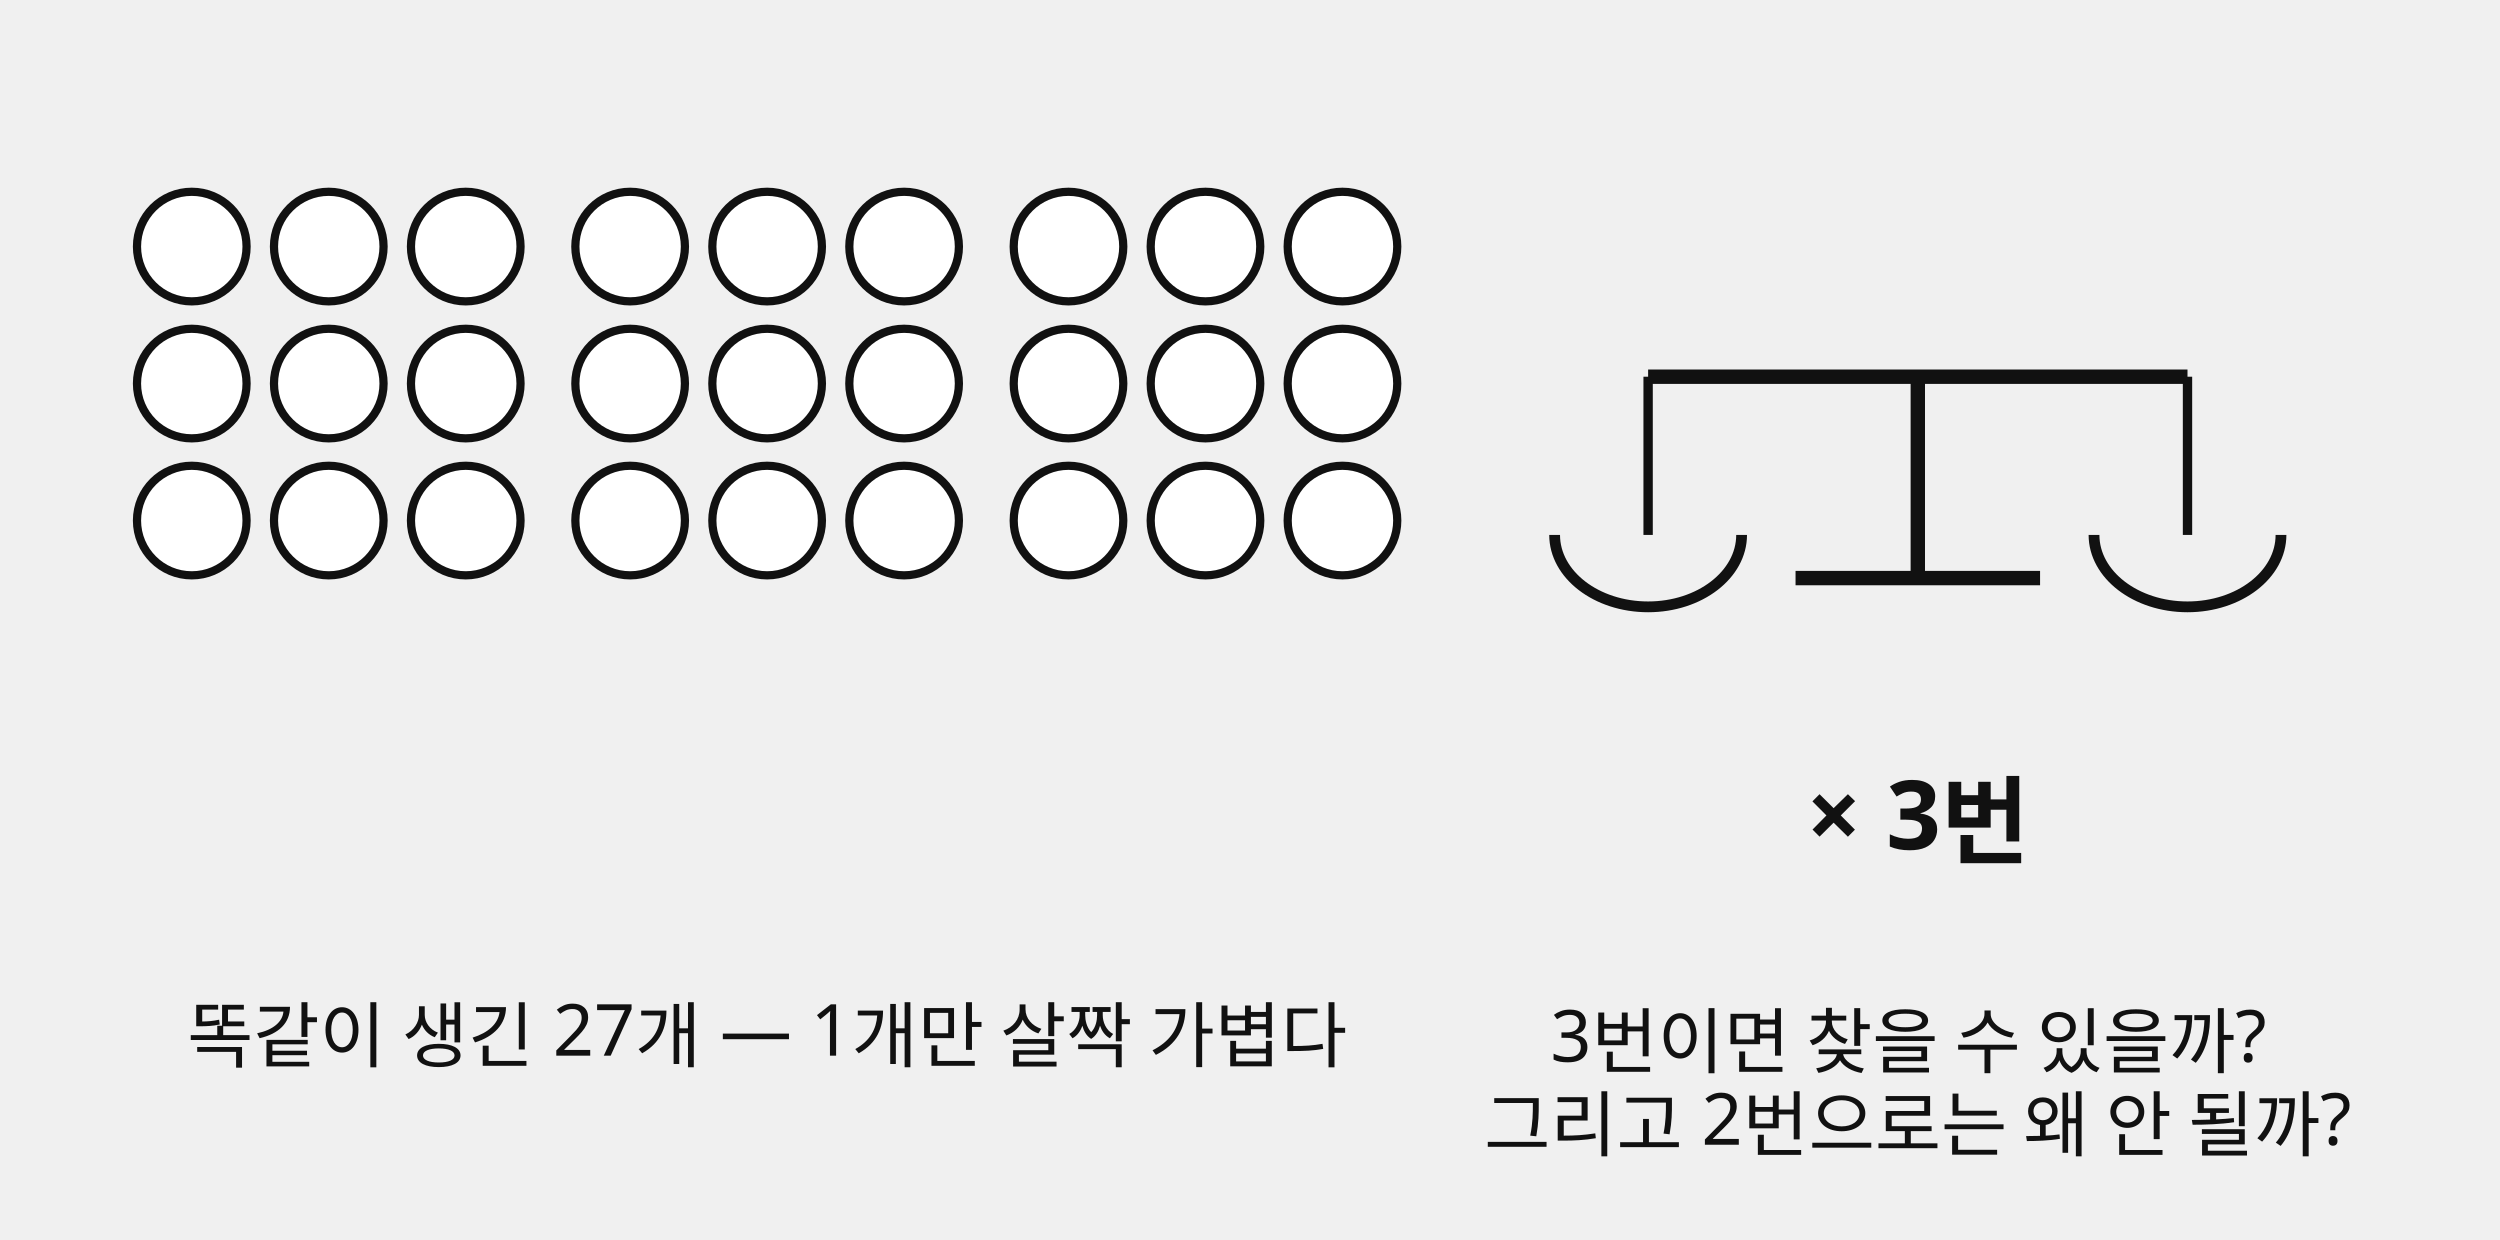
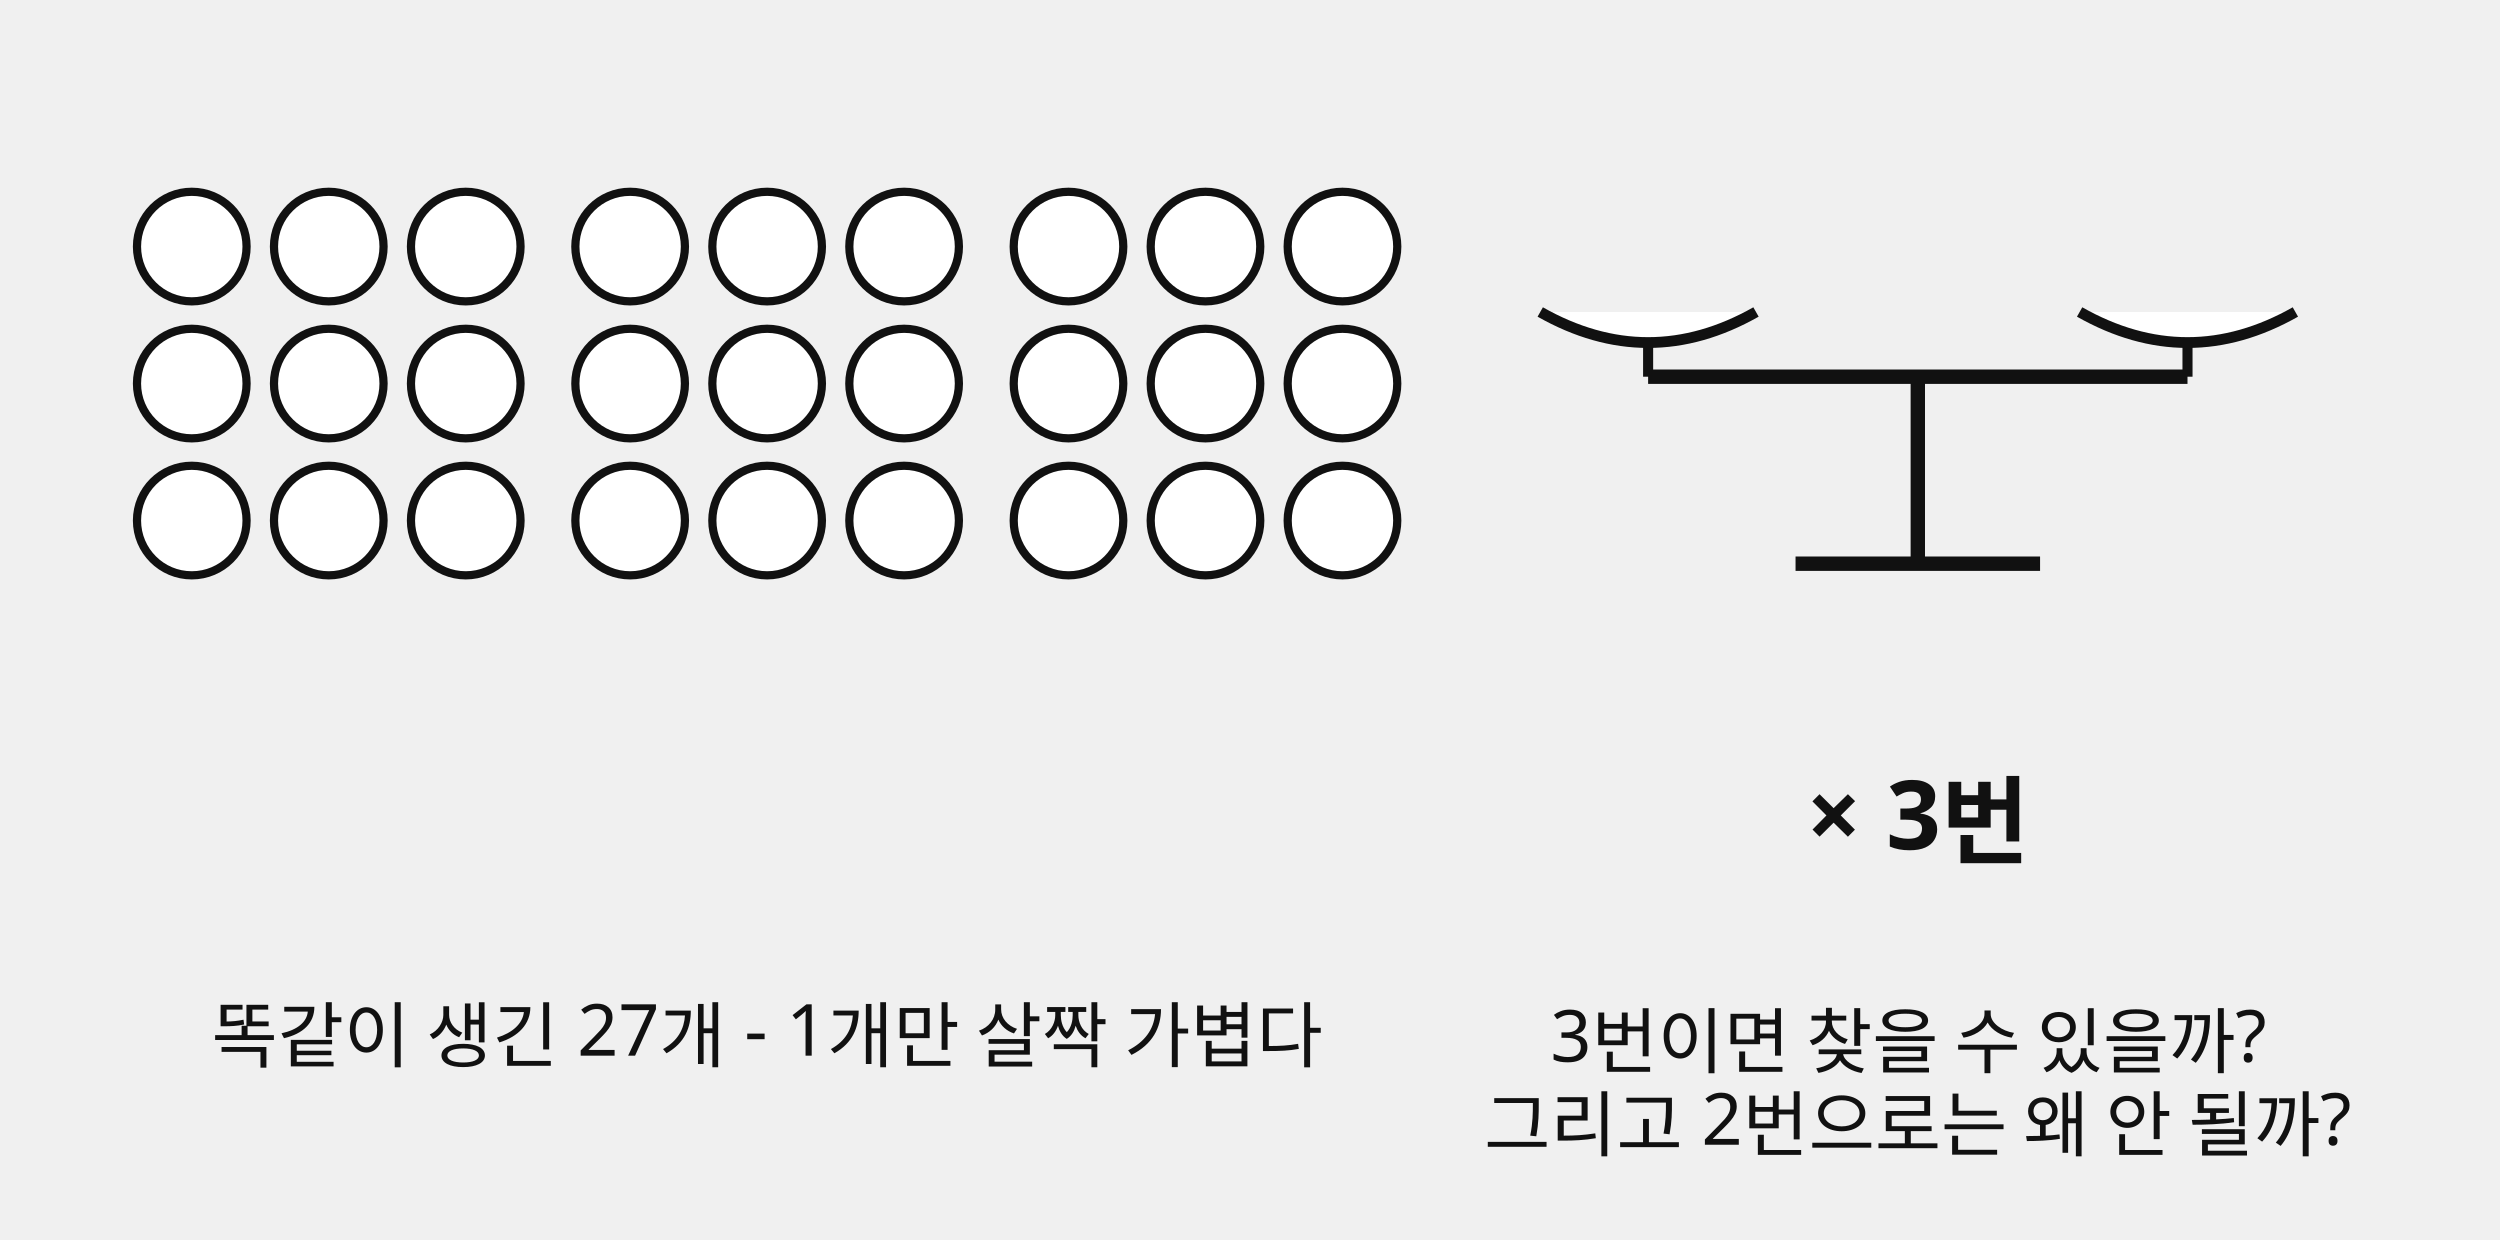
<svg xmlns="http://www.w3.org/2000/svg" viewBox="0 0 730 362" width="730" height="362">
  <circle cx="56" cy="72" r="16" fill="#ffffff" stroke="#111111" stroke-width="2.4" />
  <circle cx="96" cy="72" r="16" fill="#ffffff" stroke="#111111" stroke-width="2.4" />
  <circle cx="136" cy="72" r="16" fill="#ffffff" stroke="#111111" stroke-width="2.4" />
  <circle cx="56" cy="112" r="16" fill="#ffffff" stroke="#111111" stroke-width="2.4" />
  <circle cx="96" cy="112" r="16" fill="#ffffff" stroke="#111111" stroke-width="2.4" />
  <circle cx="136" cy="112" r="16" fill="#ffffff" stroke="#111111" stroke-width="2.4" />
  <circle cx="56" cy="152" r="16" fill="#ffffff" stroke="#111111" stroke-width="2.4" />
  <circle cx="96" cy="152" r="16" fill="#ffffff" stroke="#111111" stroke-width="2.4" />
  <circle cx="136" cy="152" r="16" fill="#ffffff" stroke="#111111" stroke-width="2.4" />
  <circle cx="184" cy="72" r="16" fill="#ffffff" stroke="#111111" stroke-width="2.4" />
  <circle cx="224" cy="72" r="16" fill="#ffffff" stroke="#111111" stroke-width="2.4" />
  <circle cx="264" cy="72" r="16" fill="#ffffff" stroke="#111111" stroke-width="2.4" />
  <circle cx="184" cy="112" r="16" fill="#ffffff" stroke="#111111" stroke-width="2.4" />
  <circle cx="224" cy="112" r="16" fill="#ffffff" stroke="#111111" stroke-width="2.4" />
  <circle cx="264" cy="112" r="16" fill="#ffffff" stroke="#111111" stroke-width="2.4" />
  <circle cx="184" cy="152" r="16" fill="#ffffff" stroke="#111111" stroke-width="2.4" />
  <circle cx="224" cy="152" r="16" fill="#ffffff" stroke="#111111" stroke-width="2.4" />
  <circle cx="264" cy="152" r="16" fill="#ffffff" stroke="#111111" stroke-width="2.4" />
  <circle cx="312" cy="72" r="16" fill="#ffffff" stroke="#111111" stroke-width="2.4" />
  <circle cx="352" cy="72" r="16" fill="#ffffff" stroke="#111111" stroke-width="2.4" />
  <circle cx="392" cy="72" r="16" fill="#ffffff" stroke="#111111" stroke-width="2.4" />
  <circle cx="312" cy="112" r="16" fill="#ffffff" stroke="#111111" stroke-width="2.4" />
  <circle cx="352" cy="112" r="16" fill="#ffffff" stroke="#111111" stroke-width="2.4" />
  <circle cx="392" cy="112" r="16" fill="#ffffff" stroke="#111111" stroke-width="2.4" />
  <circle cx="312" cy="152" r="16" fill="#ffffff" stroke="#111111" stroke-width="2.4" />
  <circle cx="352" cy="152" r="16" fill="#ffffff" stroke="#111111" stroke-width="2.4" />
  <circle cx="392" cy="152" r="16" fill="#ffffff" stroke="#111111" stroke-width="2.4" />
  <text x="224" y="310" text-anchor="middle" font-family="Pretendard, 'NanumSquareRound', sans-serif" font-size="21" fill="#111111">
-     <tspan x="224" dy="0">똑같이 생긴 27개 — 1개만 살짝 가볍다</tspan>
+     <tspan x="224" dy="0">똑같이 생긴 27개 - 1개만 살짝 가볍다</tspan>
  </text>
-   <line x1="560" y1="110" x2="560" y2="168.8" stroke="#111111" stroke-width="4.2" />
-   <line x1="524.3" y1="168.8" x2="595.7" y2="168.8" stroke="#111111" stroke-width="4.2" />
+   <line x1="560" y1="110" x2="560" y2="164.6" stroke="#111111" stroke-width="4.2" />
+   <line x1="524.3" y1="164.6" x2="595.7" y2="164.6" stroke="#111111" stroke-width="4.2" />
  <line x1="481.25" y1="110" x2="638.75" y2="110" stroke="#111111" stroke-width="4.2" />
-   <line x1="481.25" y1="110" x2="481.25" y2="156.2" stroke="#111111" stroke-width="2.73" />
-   <path d="M 453.95 156.2 A 27.3 21.0 0 0 0 508.55 156.2" fill="none" stroke="#111111" stroke-width="3.15" />
-   <line x1="638.75" y1="110" x2="638.75" y2="156.2" stroke="#111111" stroke-width="2.73" />
-   <path d="M 611.45 156.2 A 27.3 21.0 0 0 0 666.05 156.2" fill="none" stroke="#111111" stroke-width="3.15" />
+   <line x1="481.25" y1="110" x2="481.25" y2="99.5" stroke="#111111" stroke-width="2.94" />
+   <path d="M 449.75 91.1 Q 481.25 108.95 512.75 91.1" fill="#ffffff" stroke="#111111" stroke-width="3.15" />
+   <line x1="638.75" y1="110" x2="638.75" y2="99.5" stroke="#111111" stroke-width="2.94" />
+   <path d="M 607.25 91.1 Q 638.75 108.95 670.25 91.1" fill="#ffffff" stroke="#111111" stroke-width="3.15" />
  <text x="560" y="248" text-anchor="middle" font-family="Pretendard, 'NanumSquareRound', sans-serif" font-size="28" font-weight="700" fill="#111111">× 3번</text>
  <text x="560" y="310" text-anchor="middle" font-family="Pretendard, 'NanumSquareRound', sans-serif" font-size="21" fill="#111111">
    <tspan x="560" dy="0">3번이면 찾을 수 있을까?</tspan>
    <tspan x="560" dy="26">그리고 2번으로는 왜 안 될까?</tspan>
  </text>
</svg>
